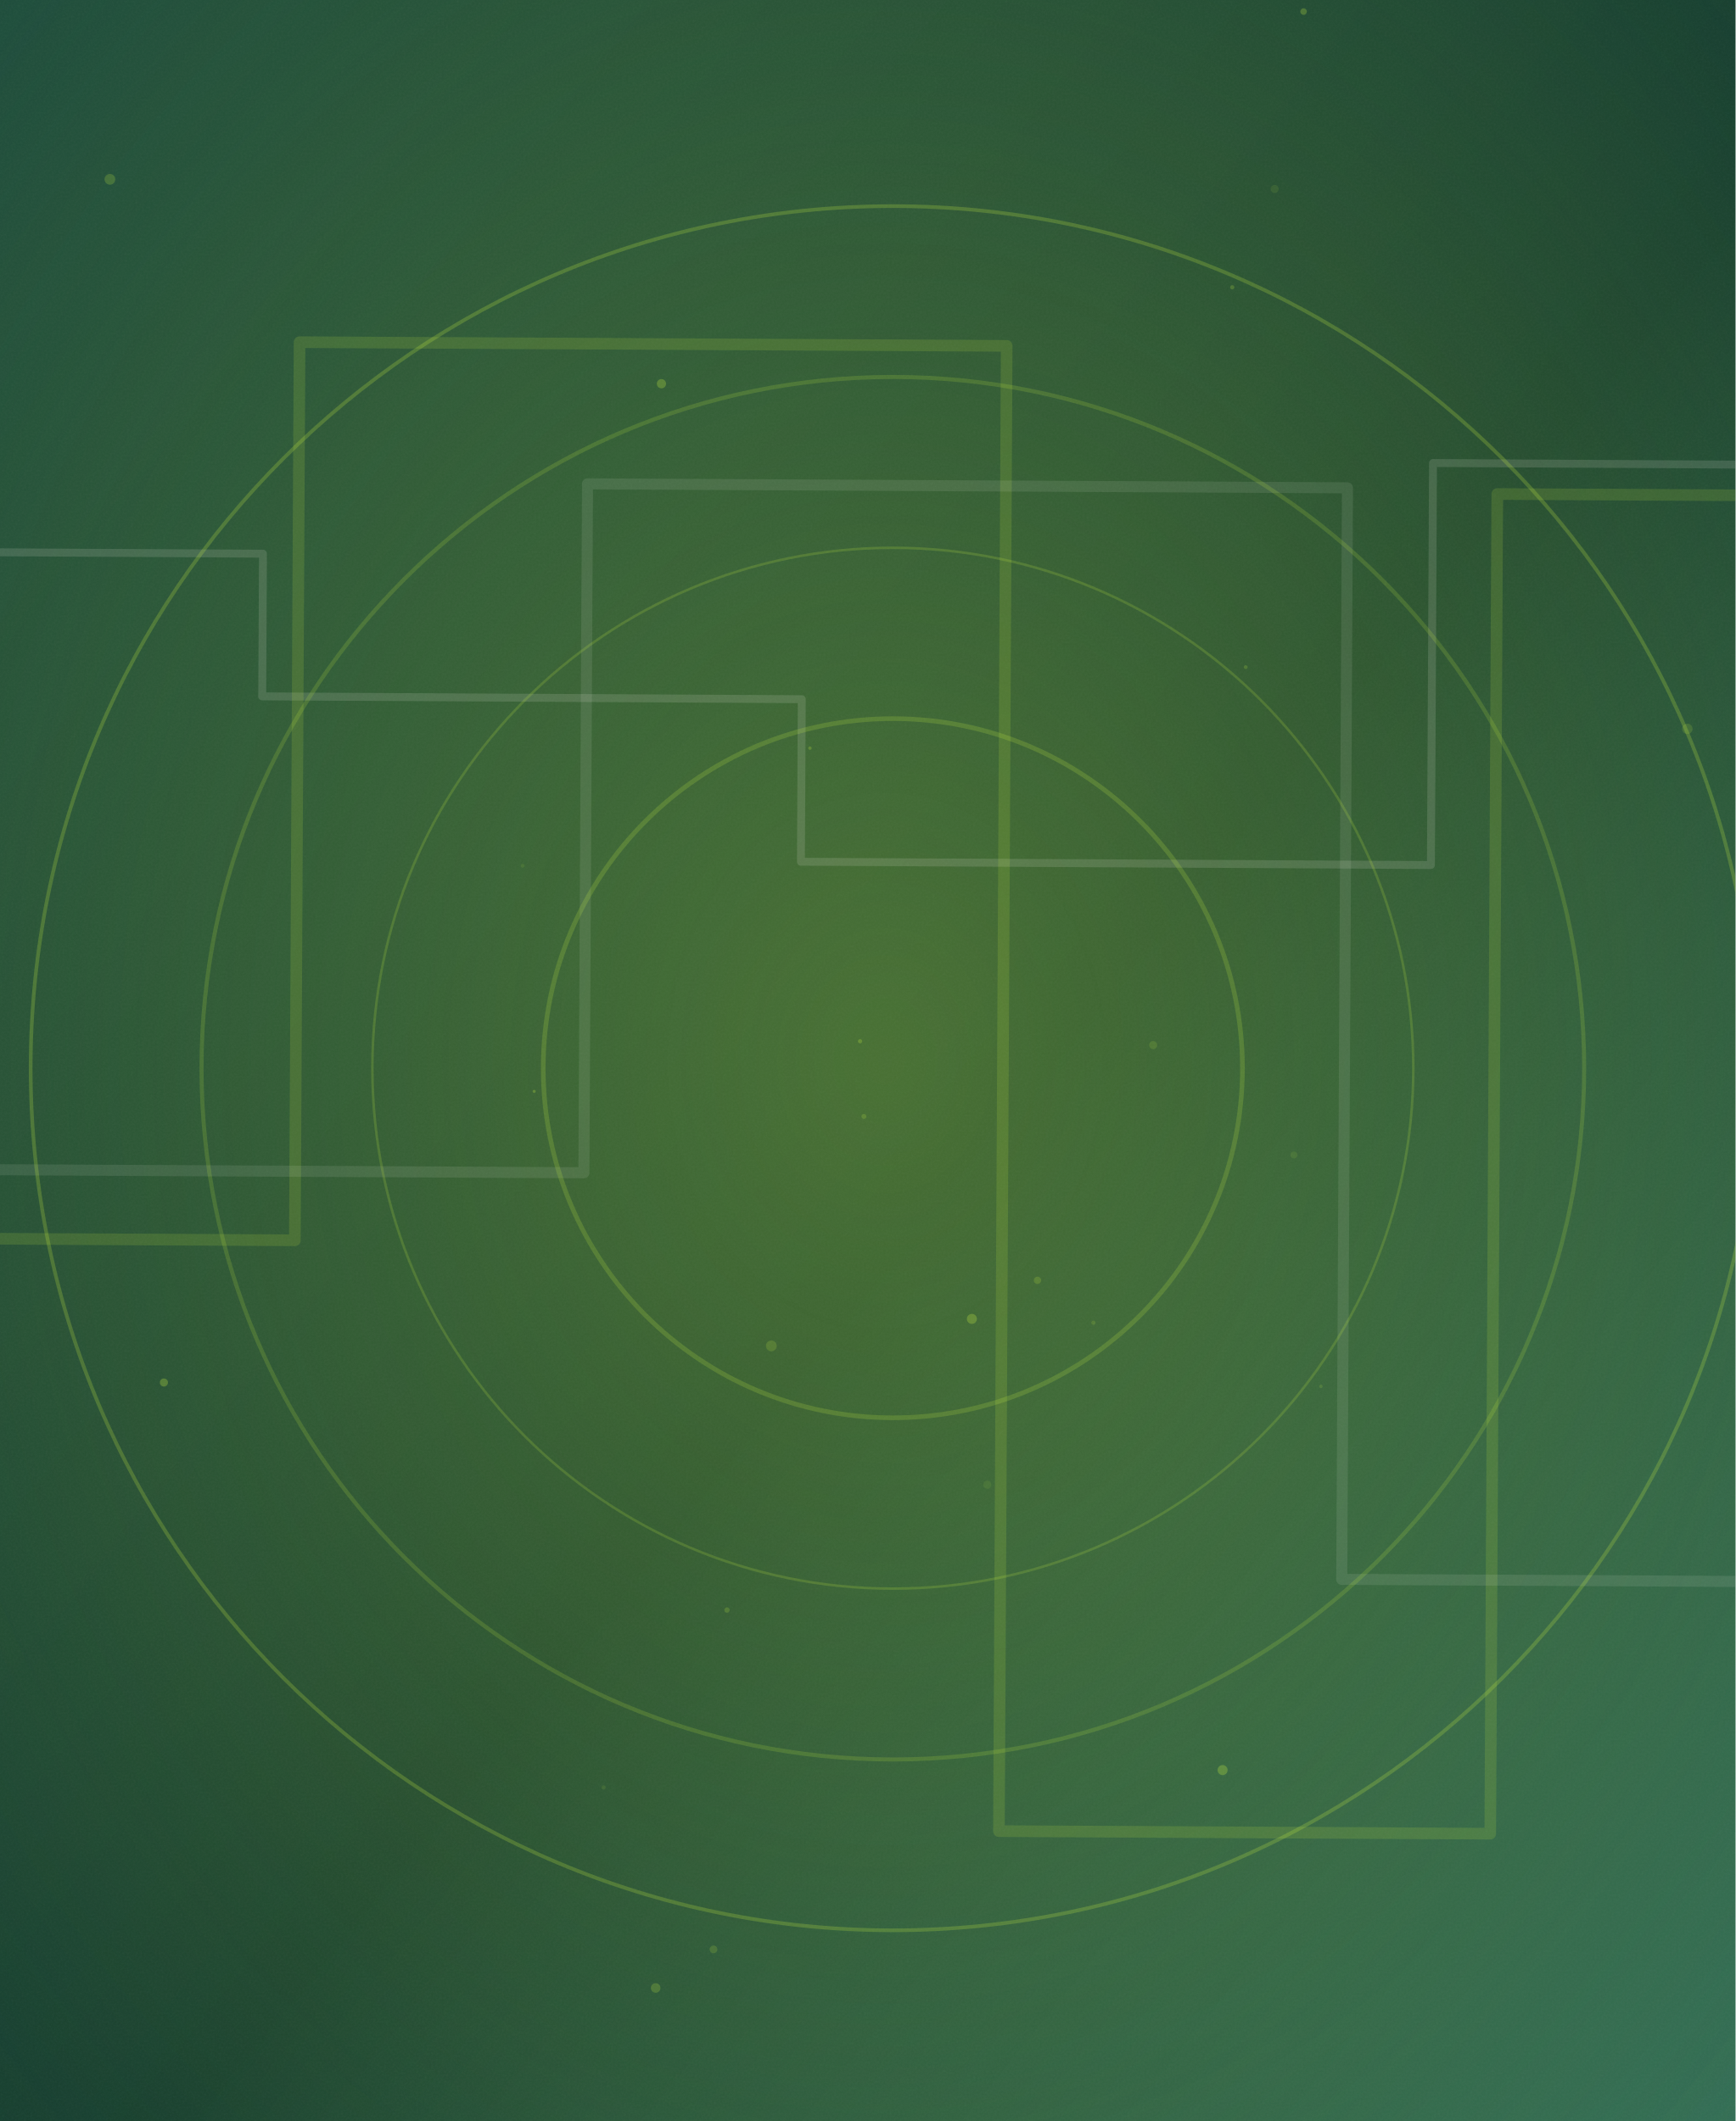
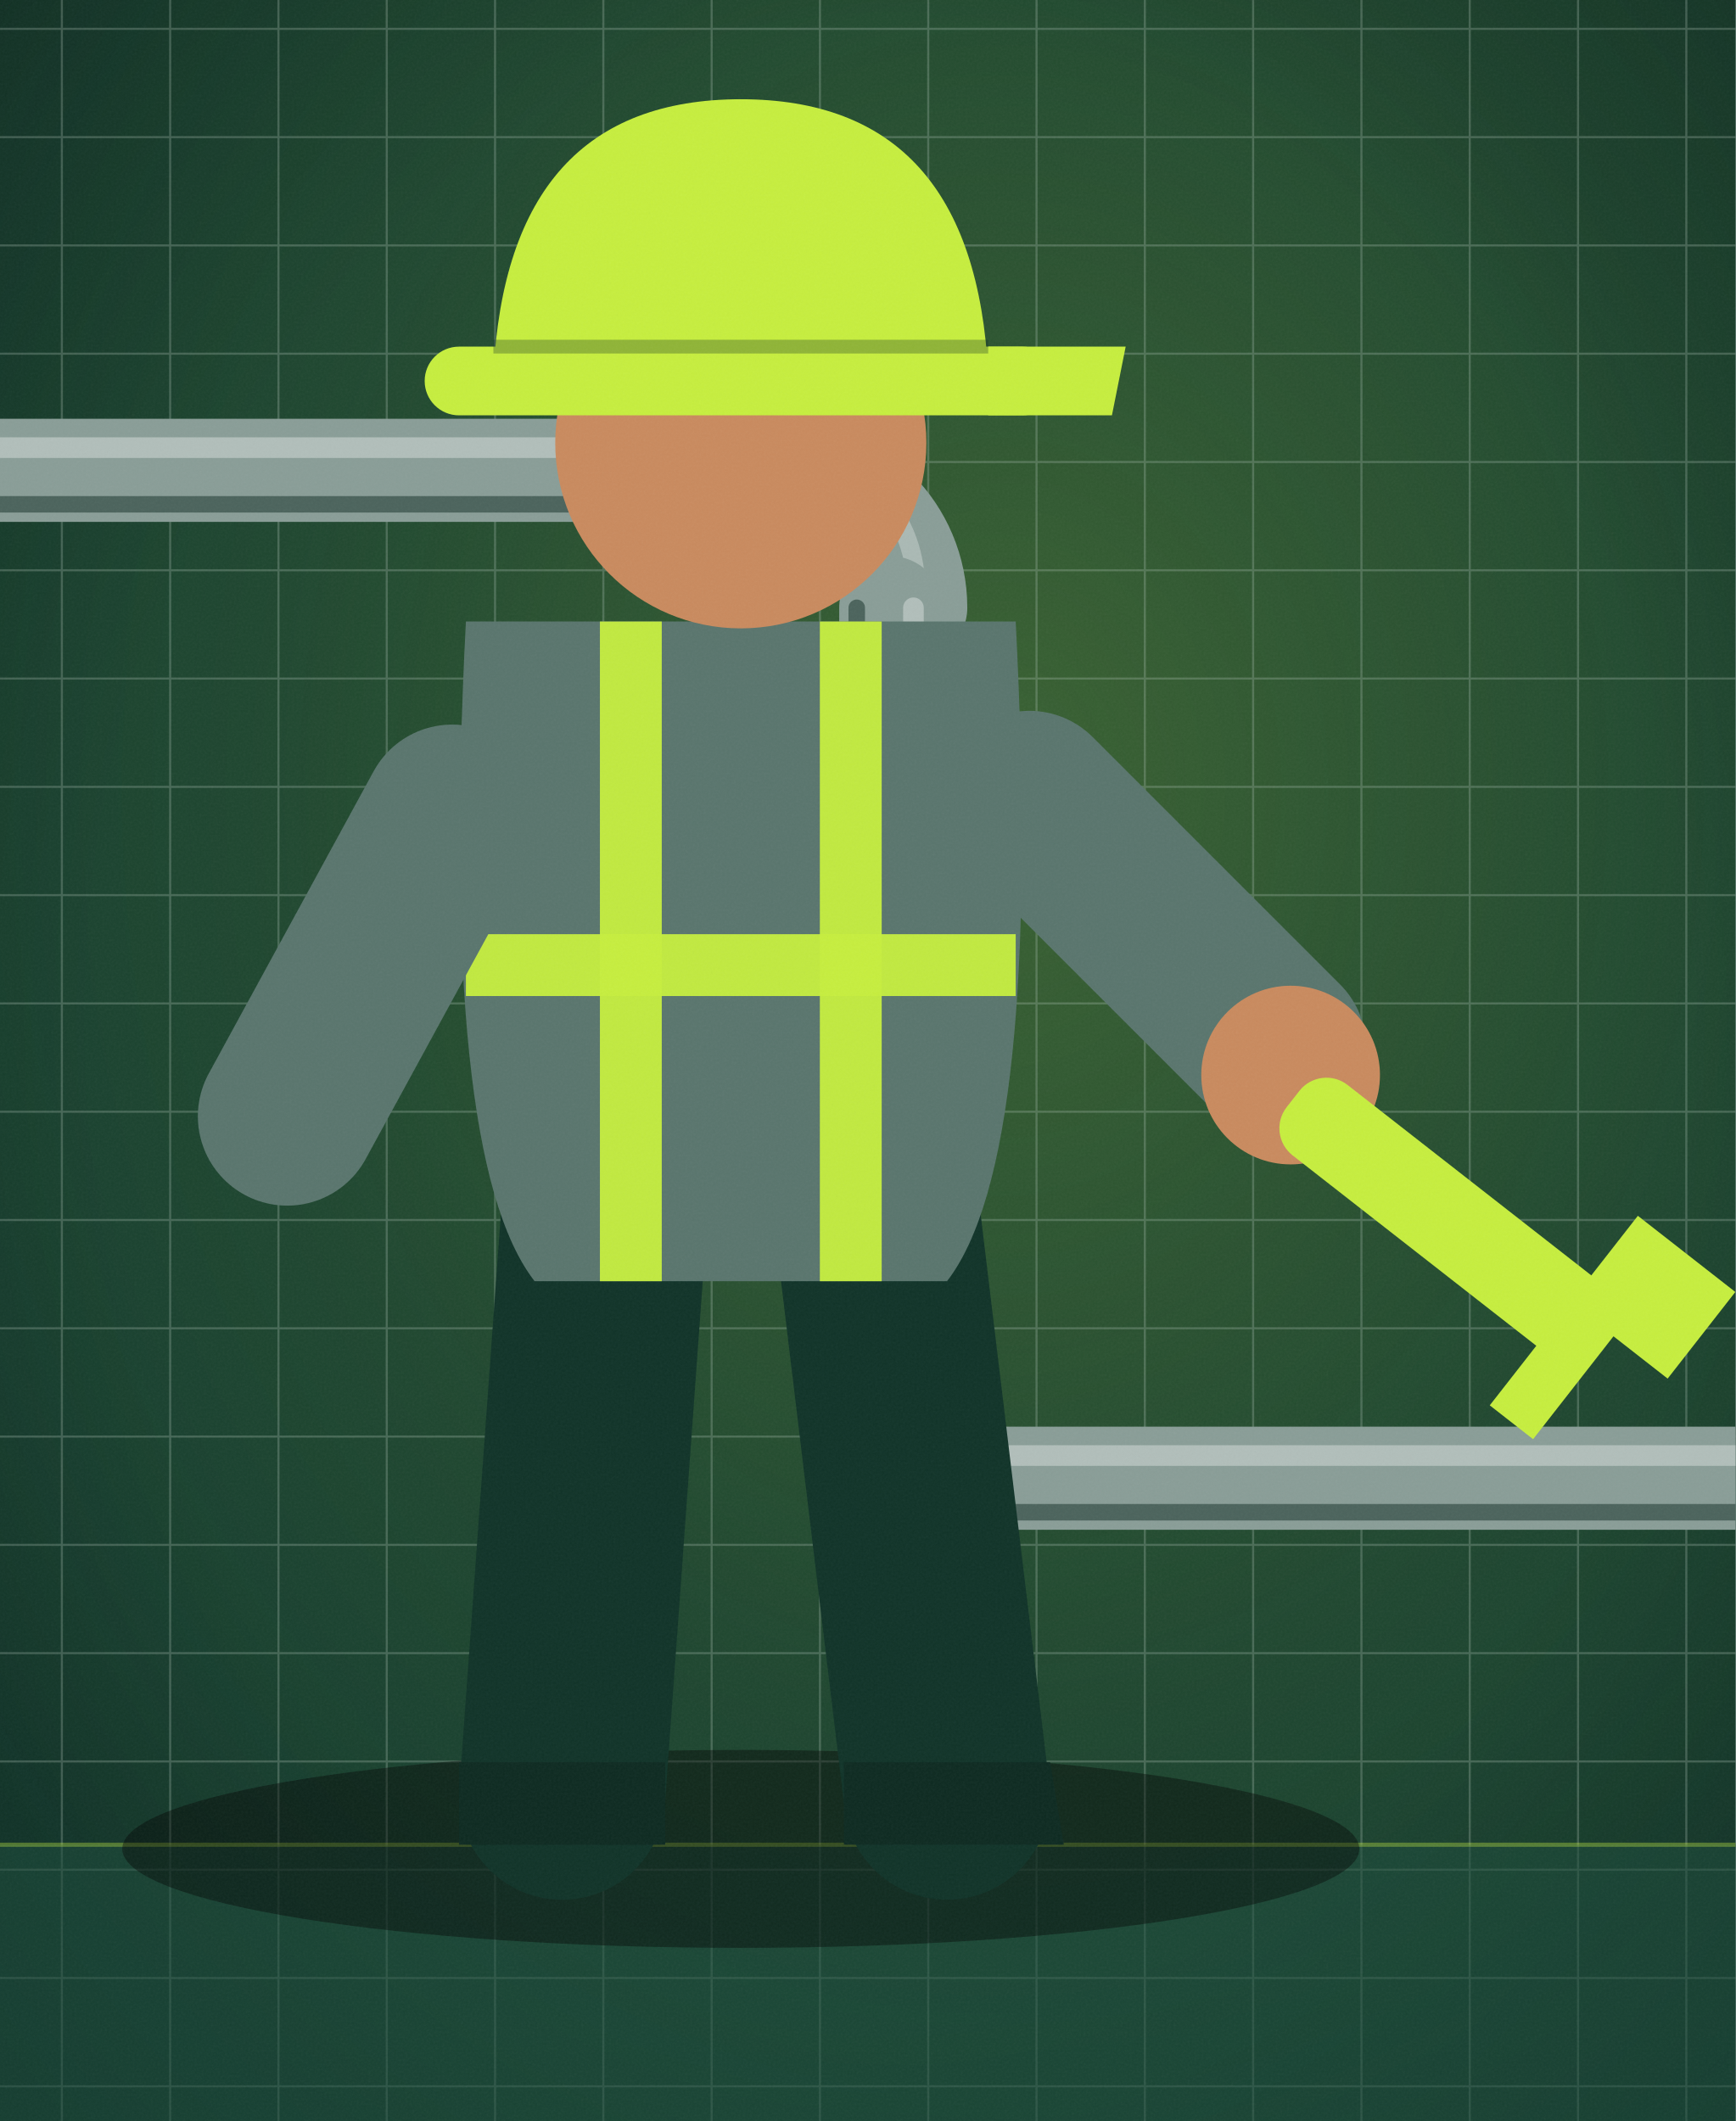
- <svg xmlns="http://www.w3.org/2000/svg" viewBox="0 0 900 1100" width="900" height="1100" role="img" aria-label="Licensed plumber on a Regina service call">
+ <svg xmlns="http://www.w3.org/2000/svg" viewBox="0 0 900 1100" width="900" height="1100" role="img" aria-label="A licensed plumber tightening a valve on an exposed supply line">
  <defs>
-     <linearGradient id="g" x1="0" y1="0" x2="1" y2="1">
-       <stop offset="0%" stop-color="#1b4a3b" />
-       <stop offset="55%" stop-color="#123a2e" />
-       <stop offset="100%" stop-color="#2f6b55" />
-     </linearGradient>
-     <radialGradient id="glow" cx="0.51" cy="0.50" r="0.75">
-       <stop offset="0%" stop-color="#c6ee3e" stop-opacity="0.3" />
-       <stop offset="100%" stop-color="#c6ee3e" stop-opacity="0" />
-     </radialGradient>
-     <filter id="grain">
+     <filter id="gr-s11">
      <feTurbulence type="fractalNoise" baseFrequency="0.9" numOctaves="3" />
      <feColorMatrix type="saturate" values="0" />
    </filter>
-     <clipPath id="clip">
-       <rect width="900" height="1100" />
+     <clipPath id="frame-s11">
+       <rect width="100%" height="100%" />
    </clipPath>
  </defs>
-   <g clip-path="url(#clip)">
-     <rect width="900" height="1100" fill="url(#g)" />
-     <rect width="900" height="1100" fill="url(#glow)" />
-     <g transform="rotate(0.3 450 550)">
-       <path d="M-90.0,288.8 L135.0,288.8 L135.0,362.8 L414.8,362.8 L414.8,447.1 L741.5,447.1 L741.5,238.6 L1072.0,238.6 L1072.0,614.0 L1357.5,614.0 L1357.5,837.8 L990.0,837.8" fill="none" stroke="#f6f4ec" stroke-width="4.1" stroke-linecap="round" stroke-linejoin="round" opacity="0.14" />
-       <path d="M-90.0,644.8 L153.4,644.8 L153.4,179.0 L520.1,179.0 L520.1,949.3 L774.9,949.3 L774.9,254.5 L990.0,254.5" fill="none" stroke="#c6ee3e" stroke-width="6.027" stroke-linecap="round" stroke-linejoin="round" opacity="0.15" />
-       <path d="M-90.0,609.0 L303.1,609.0 L303.1,251.7 L697.2,251.7 L697.2,817.8 L974.1,817.8 L974.1,153.2 L1173.5,153.2 L1173.5,835.3 L990.0,835.3" fill="none" stroke="#f6f4ec" stroke-width="5.718" stroke-linecap="round" stroke-linejoin="round" opacity="0.10" />
+   <rect width="900" height="1100" fill="#123a2e" />
+   <g clip-path="url(#frame-s11)">
+     <g transform="translate(461.92,552.8) scale(1.08,1.08) translate(-450,-550)">
+       <rect width="900" height="1100" fill="#123a2e" />
+       <radialGradient id="bloom-s11" cx="0.56" cy="0.38" r="0.72">
+         <stop offset="0%" stop-color="#c6ee3e" stop-opacity="0.22" />
+         <stop offset="55%" stop-color="#c6ee3e" stop-opacity="0.07" />
+         <stop offset="100%" stop-color="#c6ee3e" stop-opacity="0" />
+       </radialGradient>
+       <rect width="900" height="1100" fill="url(#bloom-s11)" />
+       <radialGradient id="vig-s11" cx="0.5" cy="0.48" r="0.78">
+         <stop offset="55%" stop-color="#000000" stop-opacity="0" />
+         <stop offset="100%" stop-color="#000000" stop-opacity="0.34" />
+       </radialGradient>
+       <rect width="900" height="1100" fill="url(#vig-s11)" />
+       <path d="M52,0 L52,1100 M104,0 L104,1100 M156,0 L156,1100 M208,0 L208,1100 M260,0 L260,1100 M312,0 L312,1100 M364,0 L364,1100 M416,0 L416,1100 M468,0 L468,1100 M520,0 L520,1100 M572,0 L572,1100 M624,0 L624,1100 M676,0 L676,1100 M728,0 L728,1100 M780,0 L780,1100 M832,0 L832,1100 M884,0 L884,1100 M0,52 L900,52 M0,104 L900,104 M0,156 L900,156 M0,208 L900,208 M0,260 L900,260 M0,312 L900,312 M0,364 L900,364 M0,416 L900,416 M0,468 L900,468 M0,520 L900,520 M0,572 L900,572 M0,624 L900,624 M0,676 L900,676 M0,728 L900,728 M0,780 L900,780 M0,832 L900,832 M0,884 L900,884 M0,936 L900,936 M0,988 L900,988 M0,1040 L900,1040 M0,1092 L900,1092" stroke="#b4c6bc" stroke-width="1" opacity="0.28" fill="none" />
+       <rect x="0" y="924" width="900" height="176" fill="#1b4a3b" opacity="0.55" />
+       <line x1="0" y1="924" x2="900" y2="924" stroke="#c6ee3e" stroke-width="2" opacity="0.35" />
+       <g>
+         <path d="M-45,264 L396,264" stroke="#899d97" stroke-width="49.5" stroke-linecap="round" fill="none" />
+         <path d="M-45,253.11 L396,253.11" stroke="#b8c4c0" stroke-width="9.9" stroke-linecap="round" fill="none" opacity="0.85" />
+         <path d="M-45,280.33 L396,280.33" stroke="#0d2a21" stroke-width="7.92" stroke-linecap="round" fill="none" opacity="0.5" />
+         <line x1="396" y1="296.67" x2="396" y2="231.33" stroke="#0d2a21" stroke-width="14.85" stroke-linecap="round" />
+       </g>
+       <g fill="none" stroke-linecap="round">
+         <path d="M396,264 A66,66 0 0 1 462,330" stroke="#899d97" stroke-width="49.5" />
+         <path d="M396,264 A66,66 0 0 1 462,330" stroke="#b8c4c0" stroke-width="8.91" opacity="0.7" transform="translate(0,-9.9)" />
+       </g>
+       <g>
+         <path d="M450,330 L450,572" stroke="#899d97" stroke-width="49.5" stroke-linecap="round" fill="none" />
+         <path d="M460.89,330 L460.89,572" stroke="#b8c4c0" stroke-width="9.9" stroke-linecap="round" fill="none" opacity="0.85" />
+         <path d="M433.67,330 L433.67,572" stroke="#0d2a21" stroke-width="7.92" stroke-linecap="round" fill="none" opacity="0.5" />
+       </g>
+       <g>
+         <rect x="424.59" y="634.59" width="50.82" height="50.82" rx="8.47" fill="#0d2a21" />
+         <rect x="431.85" y="641.85" width="36.3" height="36.3" rx="6.05" fill="#899d97" />
+         <line x1="450" y1="634.59" x2="450" y2="602.52" stroke="#0d2a21" stroke-width="7.87" stroke-linecap="round" />
+         <circle cx="450" cy="599.5" r="20.57" fill="none" stroke="#c6ee3e" stroke-width="9.07" />
+         <line x1="429.43" y1="599.5" x2="470.57" y2="599.5" stroke="#c6ee3e" stroke-width="6.05" />
+       </g>
+       <g>
+         <path d="M450,748 L945,748" stroke="#899d97" stroke-width="49.5" stroke-linecap="round" fill="none" />
+         <path d="M450,737.11 L945,737.11" stroke="#b8c4c0" stroke-width="9.9" stroke-linecap="round" fill="none" opacity="0.85" />
+         <path d="M450,764.34 L945,764.34" stroke="#0d2a21" stroke-width="7.92" stroke-linecap="round" fill="none" opacity="0.5" />
+         <line x1="450" y1="780.67" x2="450" y2="715.33" stroke="#0d2a21" stroke-width="14.85" stroke-linecap="round" />
+       </g>
+       <ellipse cx="378" cy="926" rx="297" ry="47.52" fill="#000000" opacity="0.4" />
+       <g transform="translate(378,389.4)">
+         <g transform="">
+           <path d="M-66,237.6 L-85.8,511.5" stroke="#103328" stroke-width="99" stroke-linecap="round" fill="none" />
+           <path d="M66,237.6 L99,511.5" stroke="#103328" stroke-width="99" stroke-linecap="round" fill="none" />
+           <path d="M-135.3,534.6 L-36.3,534.6 L-36.3,495 L-135.3,495 Z" fill="#0d2a21" />
+           <path d="M49.5,534.6 L155.1,534.6 L148.5,495 L49.5,495 Z" fill="#0d2a21" />
+           <path d="M-132,-52.8 Q-145.2,204.6 -99,264 L99,264 Q145.2,204.6 132,-52.8 Z" fill="#59756d" />
+           <path d="M-52.8,-52.8 L-52.8,264 M52.8,-52.8 L52.8,264" stroke="#c6ee3e" stroke-width="29.7" opacity="0.95" />
+           <path d="M-132,112.2 L132,112.2" stroke="#c6ee3e" stroke-width="29.7" opacity="0.95" />
+           <path d="M-138.6,39.6 L-217.8,184.8" stroke="#59756d" stroke-width="85.8" stroke-linecap="round" fill="none" />
+           <path d="M138.6,33 L257.4,151.8" stroke="#59756d" stroke-width="85.8" stroke-linecap="round" fill="none" />
+           <circle cx="264" cy="165" r="42.9" fill="#c98a5e" />
+           <g transform="translate(283.8,184.8) rotate(38)">
+             <rect x="-19.8" y="-16.5" width="184.8" height="42.9" rx="16.5" fill="#c6ee3e" />
+             <path d="M145.2,-52.8 L204.6,-52.8 L204.6,0 L171.6,0 L171.6,62.7 L145.2,62.7 Z" fill="#c6ee3e" />
+           </g>
+           <circle cx="0" cy="-138.6" r="89.1" fill="#c98a5e" />
+           <path d="M-118.8,-171.6 Q-112.2,-303.6 0,-303.6 Q112.2,-303.6 118.8,-171.6 Z" fill="#c6ee3e" />
+           <rect x="-151.8" y="-184.8" width="303.6" height="33" rx="16.5" fill="#c6ee3e" />
+           <path d="M118.8,-184.8 L184.8,-184.8 L178.2,-151.8 L118.8,-151.8 Z" fill="#c6ee3e" />
+           <path d="M-118.8,-184.8 L118.8,-184.8" stroke="#0d2a21" stroke-width="6.6" opacity="0.3" />
+         </g>
+       </g>
+       <rect width="900" height="1100" filter="url(#gr-s11)" opacity="0.055" />
    </g>
-     <circle cx="463" cy="554" r="181.3" fill="none" stroke="#c6ee3e" stroke-width="2.4" opacity="0.19" />
-     <circle cx="463" cy="554" r="269.9" fill="none" stroke="#c6ee3e" stroke-width="1.3" opacity="0.18" />
-     <circle cx="463" cy="554" r="358.5" fill="none" stroke="#c6ee3e" stroke-width="2.1" opacity="0.17" />
-     <circle cx="463" cy="554" r="447.1" fill="none" stroke="#c6ee3e" stroke-width="1.9" opacity="0.23" />
-     <circle cx="448" cy="579" r="1.3" fill="#c6ee3e" opacity="0.18" />
-     <circle cx="661" cy="98" r="2.1" fill="#c6ee3e" opacity="0.09" />
-     <circle cx="400" cy="698" r="2.8" fill="#c6ee3e" opacity="0.17" />
-     <circle cx="420" cy="388" r="0.9" fill="#c6ee3e" opacity="0.23" />
-     <circle cx="377" cy="835" r="1.4" fill="#c6ee3e" opacity="0.19" />
-     <circle cx="313" cy="927" r="1.1" fill="#c6ee3e" opacity="0.10" />
-     <circle cx="567" cy="686" r="1.1" fill="#c6ee3e" opacity="0.15" />
-     <circle cx="340" cy="1031" r="2.5" fill="#c6ee3e" opacity="0.21" />
-     <circle cx="370" cy="1011" r="2.0" fill="#c6ee3e" opacity="0.17" />
-     <circle cx="277" cy="566" r="0.8" fill="#c6ee3e" opacity="0.26" />
-     <circle cx="271" cy="449" r="1.0" fill="#c6ee3e" opacity="0.10" />
-     <circle cx="671" cy="599" r="1.8" fill="#c6ee3e" opacity="0.10" />
-     <circle cx="504" cy="684" r="2.6" fill="#c6ee3e" opacity="0.27" />
-     <circle cx="538" cy="664" r="1.9" fill="#c6ee3e" opacity="0.18" />
-     <circle cx="85" cy="717" r="2.1" fill="#c6ee3e" opacity="0.28" />
-     <circle cx="639" cy="149" r="1.1" fill="#c6ee3e" opacity="0.21" />
-     <circle cx="875" cy="378" r="2.7" fill="#c6ee3e" opacity="0.16" />
-     <circle cx="685" cy="719" r="0.9" fill="#c6ee3e" opacity="0.14" />
-     <circle cx="598" cy="542" r="2.1" fill="#c6ee3e" opacity="0.13" />
-     <circle cx="646" cy="346" r="1.0" fill="#c6ee3e" opacity="0.19" />
-     <circle cx="343" cy="199" r="2.4" fill="#c6ee3e" opacity="0.27" />
-     <circle cx="676" cy="6" r="1.7" fill="#c6ee3e" opacity="0.25" />
-     <circle cx="512" cy="770" r="2.1" fill="#c6ee3e" opacity="0.08" />
-     <circle cx="446" cy="540" r="1.1" fill="#c6ee3e" opacity="0.24" />
-     <circle cx="57" cy="93" r="2.8" fill="#c6ee3e" opacity="0.20" />
-     <circle cx="634" cy="918" r="2.6" fill="#c6ee3e" opacity="0.28" />
-     <rect width="900" height="1100" filter="url(#grain)" opacity="0.05" />
  </g>
</svg>
